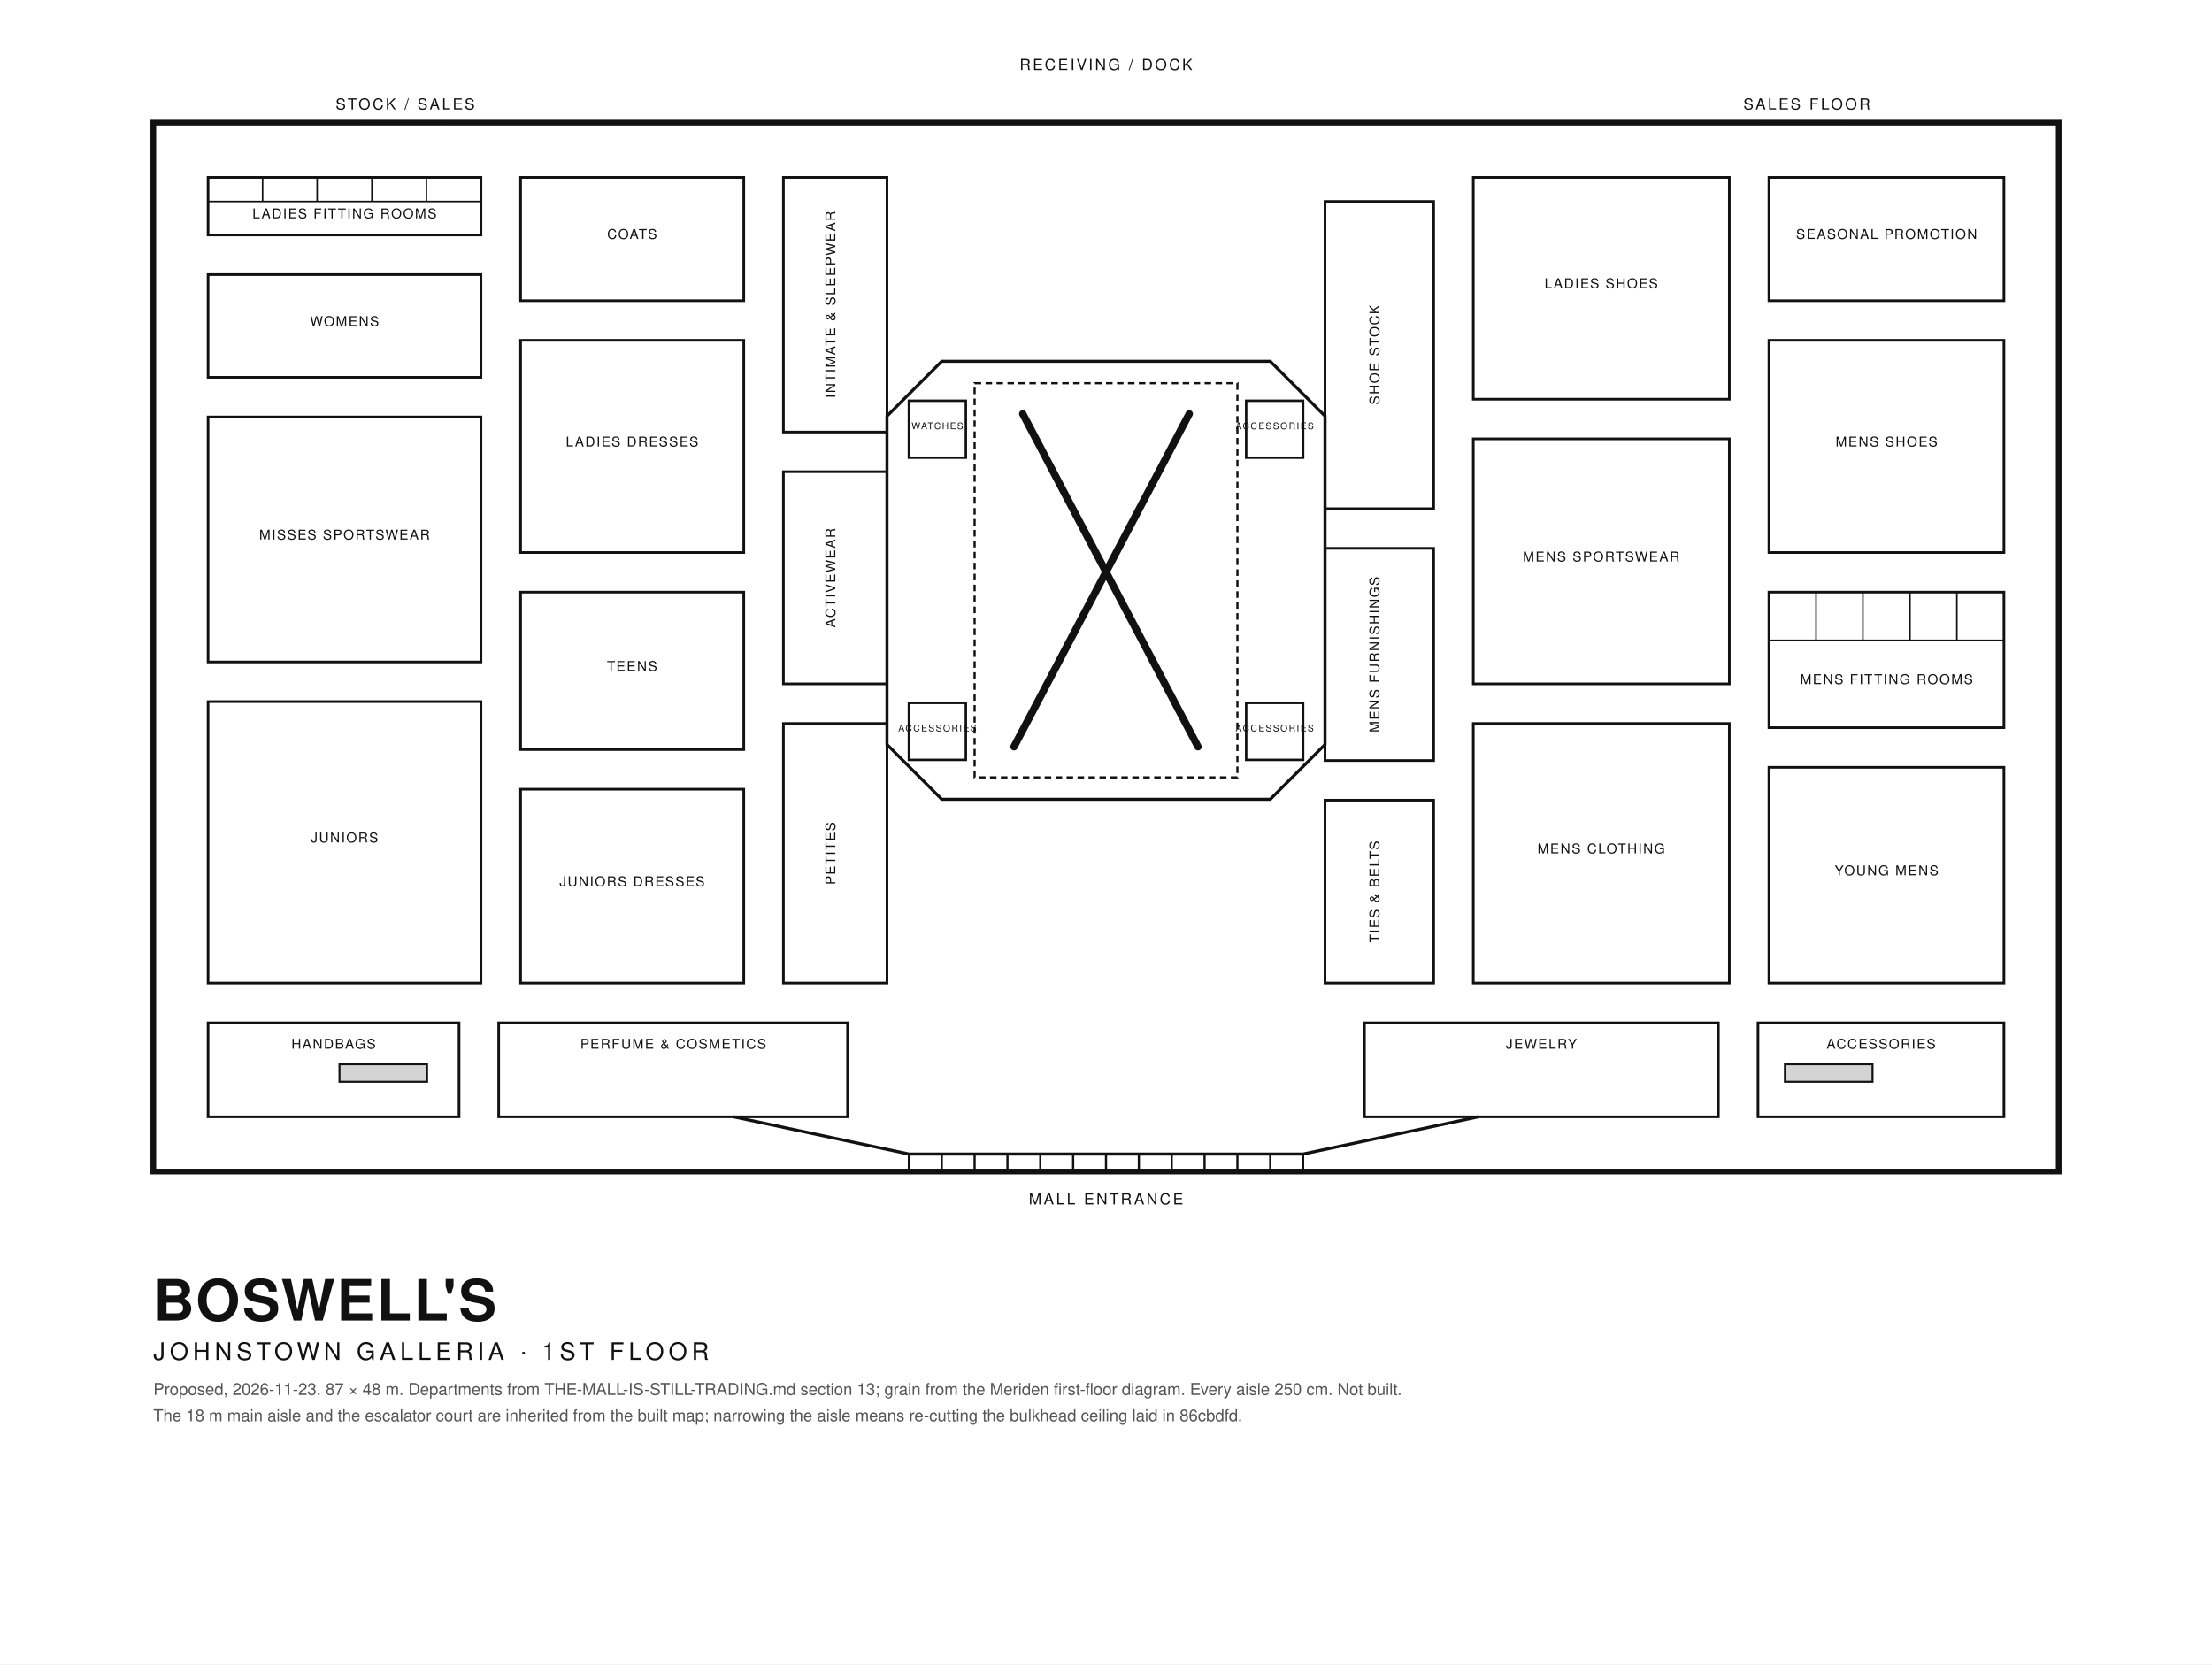
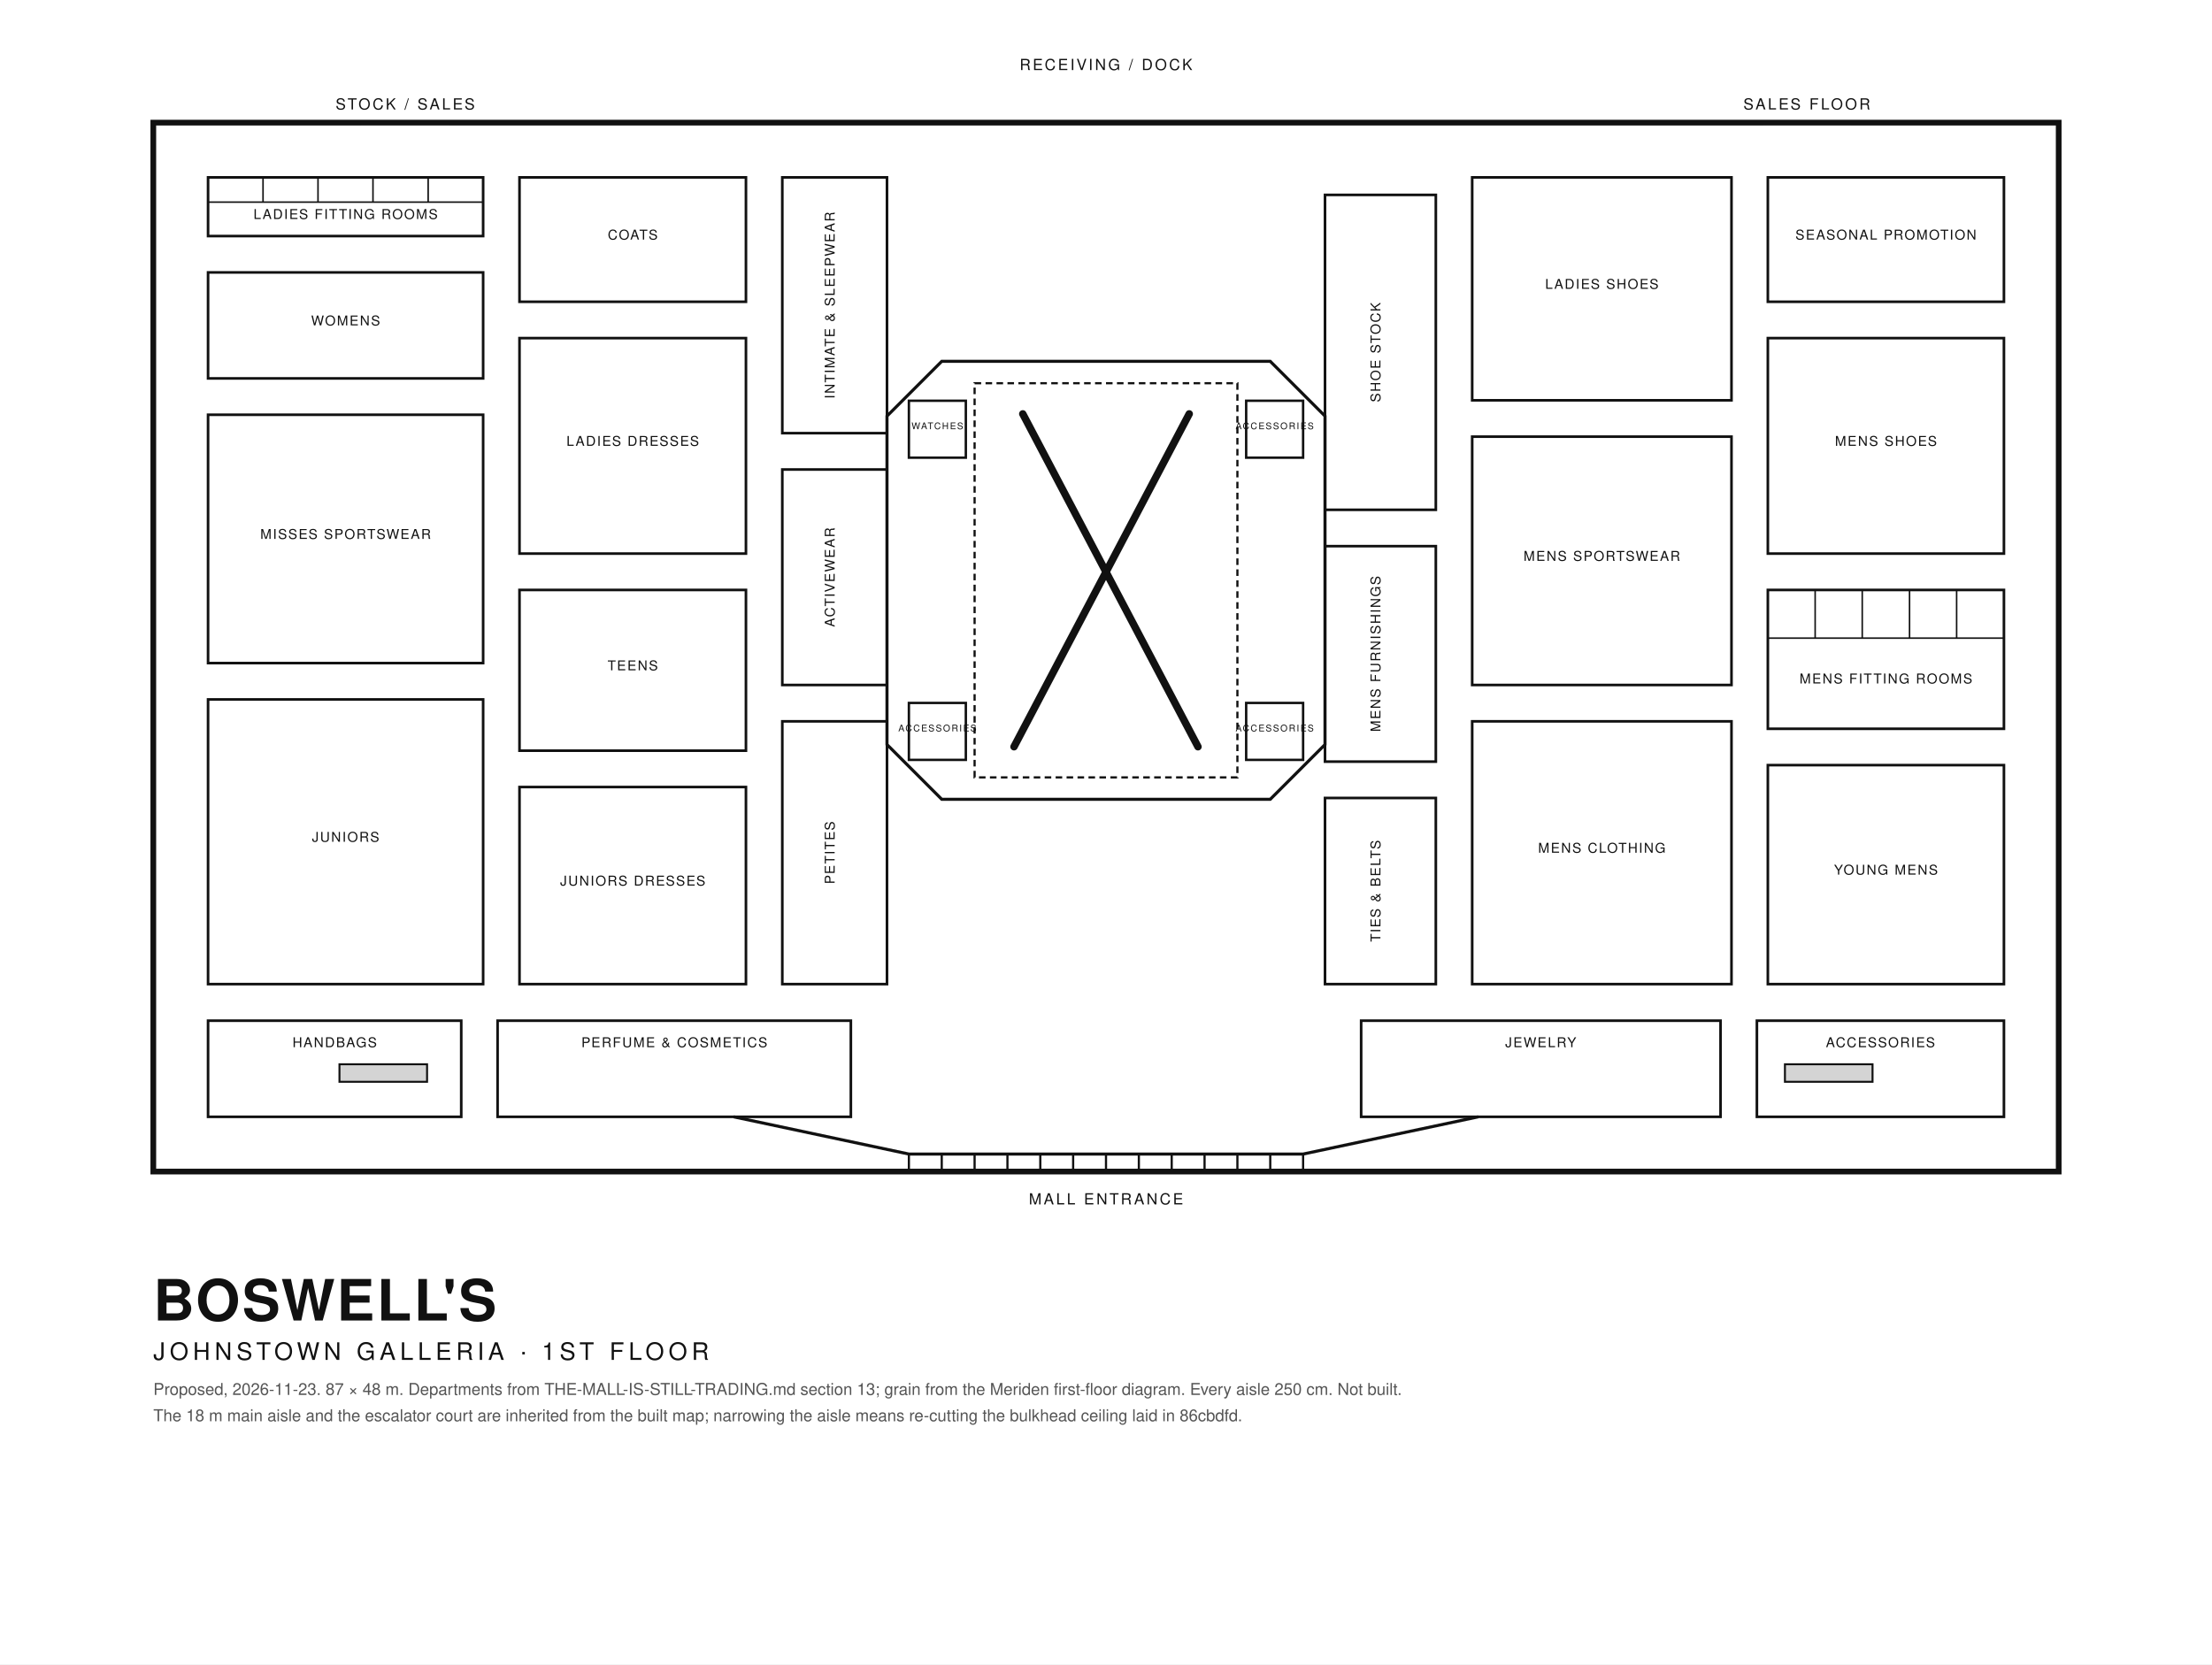
<svg xmlns="http://www.w3.org/2000/svg" viewBox="0 0 1010 760" width="1010" height="760" font-family="Helvetica, Arial, sans-serif">
  <rect x="0" y="0" width="1010" height="760" fill="#ffffff" />
  <rect x="70.0" y="56.0" width="870.0" height="479.0" fill="none" stroke="#111" stroke-width="2.6" />
  <g stroke="#111" stroke-width="2">
    <line x1="70.0" y1="56.0" x2="165.0" y2="56.0" />
    <line x1="205.0" y1="56.0" x2="805.0" y2="56.0" />
    <line x1="845.0" y1="56.0" x2="940.0" y2="56.0" />
  </g>
  <path d="M 335.0 510.0 L 415.0 527.0 L 595.0 527.0 L 675.0 510.0" fill="none" stroke="#111" stroke-width="1.4" />
  <g stroke="#111" stroke-width="1">
    <line x1="415.0" y1="535.0" x2="415.0" y2="527.0" />
    <line x1="430.0" y1="535.0" x2="430.0" y2="527.0" />
    <line x1="445.0" y1="535.0" x2="445.0" y2="527.0" />
    <line x1="460.0" y1="535.0" x2="460.0" y2="527.0" />
    <line x1="475.0" y1="535.0" x2="475.0" y2="527.0" />
    <line x1="490.0" y1="535.0" x2="490.0" y2="527.0" />
    <line x1="505.0" y1="535.0" x2="505.0" y2="527.0" />
    <line x1="520.0" y1="535.0" x2="520.0" y2="527.0" />
    <line x1="535.0" y1="535.0" x2="535.0" y2="527.0" />
    <line x1="550.0" y1="535.0" x2="550.0" y2="527.0" />
    <line x1="565.0" y1="535.0" x2="565.0" y2="527.0" />
    <line x1="580.0" y1="535.0" x2="580.0" y2="527.0" />
    <line x1="595.0" y1="535.0" x2="595.0" y2="527.0" />
  </g>
  <path d="M 430.0 365.0 L 580.0 365.0 L 605.0 340.0 L 605.0 190.0 L 580.0 165.0 L 430.0 165.0 L 405.0 190.0 L 405.0 340.0 Z" fill="none" stroke="#111" stroke-width="1.4" />
  <rect x="445.0" y="175.0" width="120.0" height="180.0" fill="none" stroke="#111" stroke-width="1" stroke-dasharray="3 2" />
  <g stroke="#111" stroke-width="3.4" stroke-linecap="round" fill="none">
    <line x1="463.0" y1="341.0" x2="543.0" y2="189.0" />
    <line x1="547.0" y1="341.0" x2="467.0" y2="189.0" />
  </g>
  <rect x="415.0" y="321.0" width="26.0" height="26.0" fill="none" stroke="#111" stroke-width="1.1" />
  <text x="428.0" y="334.0" text-anchor="middle" font-size="4.2" letter-spacing="0.6" fill="#111">
    <tspan x="428.0" dy="0">ACCESSORIES</tspan>
  </text>
  <rect x="569.0" y="321.0" width="26.0" height="26.0" fill="none" stroke="#111" stroke-width="1.1" />
  <text x="582.0" y="334.0" text-anchor="middle" font-size="4.2" letter-spacing="0.6" fill="#111">
    <tspan x="582.0" dy="0">ACCESSORIES</tspan>
  </text>
  <rect x="415.0" y="183.0" width="26.0" height="26.0" fill="none" stroke="#111" stroke-width="1.1" />
  <text x="428.0" y="196.0" text-anchor="middle" font-size="4.2" letter-spacing="0.6" fill="#111">
    <tspan x="428.0" dy="0">WATCHES</tspan>
  </text>
  <rect x="569.0" y="183.0" width="26.0" height="26.0" fill="none" stroke="#111" stroke-width="1.1" />
  <text x="582.0" y="196.0" text-anchor="middle" font-size="4.2" letter-spacing="0.6" fill="#111">
    <tspan x="582.0" dy="0">ACCESSORIES</tspan>
  </text>
-   <rect x="95.0" y="467.1" width="114.6" height="42.9" fill="none" stroke="#111" stroke-width="1.2" />
-   <text x="152.3" y="478.9" text-anchor="middle" font-size="6.2" letter-spacing="0.6" fill="#111">
-     <tspan x="152.3" dy="0">HANDBAGS</tspan>
+   <rect x="95.0" y="466.1" width="115.6" height="43.9" fill="none" stroke="#111" stroke-width="1.2" />
+   <text x="152.8" y="478.2" text-anchor="middle" font-size="6.2" letter-spacing="0.6" fill="#111">
+     <tspan x="152.8" dy="0">HANDBAGS</tspan>
  </text>
-   <rect x="227.7" y="467.1" width="159.3" height="42.9" fill="none" stroke="#111" stroke-width="1.2" />
-   <text x="307.4" y="478.9" text-anchor="middle" font-size="6.2" letter-spacing="0.6" fill="#111">
-     <tspan x="307.4" dy="0">PERFUME &amp; COSMETICS</tspan>
+   <rect x="227.2" y="466.1" width="161.3" height="43.9" fill="none" stroke="#111" stroke-width="1.2" />
+   <text x="307.9" y="478.2" text-anchor="middle" font-size="6.2" letter-spacing="0.6" fill="#111">
+     <tspan x="307.9" dy="0">PERFUME &amp; COSMETICS</tspan>
  </text>
-   <rect x="623.0" y="467.1" width="161.6" height="42.9" fill="none" stroke="#111" stroke-width="1.2" />
-   <text x="703.8" y="478.9" text-anchor="middle" font-size="6.2" letter-spacing="0.6" fill="#111">
-     <tspan x="703.8" dy="0">JEWELRY</tspan>
+   <rect x="621.5" y="466.1" width="164.1" height="43.9" fill="none" stroke="#111" stroke-width="1.2" />
+   <text x="703.5" y="478.2" text-anchor="middle" font-size="6.2" letter-spacing="0.6" fill="#111">
+     <tspan x="703.5" dy="0">JEWELRY</tspan>
  </text>
-   <rect x="802.7" y="467.1" width="112.3" height="42.9" fill="none" stroke="#111" stroke-width="1.2" />
-   <text x="858.9" y="478.9" text-anchor="middle" font-size="6.2" letter-spacing="0.6" fill="#111">
-     <tspan x="858.9" dy="0">ACCESSORIES</tspan>
+   <rect x="802.2" y="466.1" width="112.8" height="43.9" fill="none" stroke="#111" stroke-width="1.2" />
+   <text x="858.6" y="478.2" text-anchor="middle" font-size="6.2" letter-spacing="0.6" fill="#111">
+     <tspan x="858.6" dy="0">ACCESSORIES</tspan>
  </text>
-   <rect x="95.0" y="320.4" width="124.6" height="128.5" fill="none" stroke="#111" stroke-width="1.2" />
-   <text x="157.3" y="384.7" text-anchor="middle" font-size="6.2" letter-spacing="0.6" fill="#111">
-     <tspan x="157.3" dy="0">JUNIORS</tspan>
+   <rect x="95.0" y="319.4" width="125.6" height="130.0" fill="none" stroke="#111" stroke-width="1.2" />
+   <text x="157.8" y="384.4" text-anchor="middle" font-size="6.2" letter-spacing="0.6" fill="#111">
+     <tspan x="157.8" dy="0">JUNIORS</tspan>
  </text>
-   <rect x="95.0" y="190.4" width="124.6" height="111.9" fill="none" stroke="#111" stroke-width="1.2" />
-   <text x="157.3" y="246.4" text-anchor="middle" font-size="6.2" letter-spacing="0.6" fill="#111">
-     <tspan x="157.3" dy="0">MISSES SPORTSWEAR</tspan>
+   <rect x="95.0" y="189.4" width="125.6" height="113.4" fill="none" stroke="#111" stroke-width="1.2" />
+   <text x="157.8" y="246.1" text-anchor="middle" font-size="6.2" letter-spacing="0.6" fill="#111">
+     <tspan x="157.8" dy="0">MISSES SPORTSWEAR</tspan>
  </text>
-   <rect x="95.0" y="125.4" width="124.6" height="46.9" fill="none" stroke="#111" stroke-width="1.2" />
-   <text x="157.3" y="148.9" text-anchor="middle" font-size="6.2" letter-spacing="0.6" fill="#111">
-     <tspan x="157.3" dy="0">WOMENS</tspan>
+   <rect x="95.0" y="124.4" width="125.6" height="48.4" fill="none" stroke="#111" stroke-width="1.2" />
+   <text x="157.8" y="148.6" text-anchor="middle" font-size="6.2" letter-spacing="0.6" fill="#111">
+     <tspan x="157.8" dy="0">WOMENS</tspan>
  </text>
-   <rect x="95.0" y="81.0" width="124.6" height="26.3" fill="none" stroke="#111" stroke-width="1.2" />
+   <rect x="95.0" y="81.0" width="125.6" height="26.8" fill="none" stroke="#111" stroke-width="1.2" />
  <g stroke="#111" stroke-width="0.7">
-     <line x1="119.9" y1="81.0" x2="119.9" y2="92.0" />
-     <line x1="144.8" y1="81.0" x2="144.8" y2="92.0" />
-     <line x1="169.8" y1="81.0" x2="169.8" y2="92.0" />
-     <line x1="194.7" y1="81.0" x2="194.7" y2="92.0" />
-     <line x1="95.0" y1="92.0" x2="219.6" y2="92.0" />
+     <line x1="120.1" y1="81.0" x2="120.1" y2="92.3" />
+     <line x1="145.2" y1="81.0" x2="145.2" y2="92.3" />
+     <line x1="170.3" y1="81.0" x2="170.3" y2="92.3" />
+     <line x1="195.5" y1="81.0" x2="195.5" y2="92.3" />
+     <line x1="95.0" y1="92.3" x2="220.6" y2="92.3" />
  </g>
-   <text x="157.3" y="99.7" text-anchor="middle" font-size="6.2" letter-spacing="0.6" fill="#111">
-     <tspan x="157.3" dy="0">LADIES FITTING ROOMS</tspan>
+   <text x="157.8" y="100.0" text-anchor="middle" font-size="6.2" letter-spacing="0.6" fill="#111">
+     <tspan x="157.8" dy="0">LADIES FITTING ROOMS</tspan>
  </text>
-   <rect x="237.7" y="360.4" width="101.9" height="88.5" fill="none" stroke="#111" stroke-width="1.2" />
-   <text x="288.6" y="404.7" text-anchor="middle" font-size="6.2" letter-spacing="0.6" fill="#111">
-     <tspan x="288.6" dy="0">JUNIORS DRESSES</tspan>
+   <rect x="237.2" y="359.4" width="103.4" height="90.0" fill="none" stroke="#111" stroke-width="1.2" />
+   <text x="288.9" y="404.4" text-anchor="middle" font-size="6.2" letter-spacing="0.6" fill="#111">
+     <tspan x="288.9" dy="0">JUNIORS DRESSES</tspan>
  </text>
-   <rect x="237.7" y="270.4" width="101.9" height="71.9" fill="none" stroke="#111" stroke-width="1.2" />
-   <text x="288.6" y="306.4" text-anchor="middle" font-size="6.2" letter-spacing="0.6" fill="#111">
-     <tspan x="288.6" dy="0">TEENS</tspan>
+   <rect x="237.2" y="269.4" width="103.4" height="73.4" fill="none" stroke="#111" stroke-width="1.2" />
+   <text x="288.9" y="306.1" text-anchor="middle" font-size="6.2" letter-spacing="0.6" fill="#111">
+     <tspan x="288.9" dy="0">TEENS</tspan>
  </text>
-   <rect x="237.7" y="155.4" width="101.9" height="96.9" fill="none" stroke="#111" stroke-width="1.2" />
-   <text x="288.6" y="203.9" text-anchor="middle" font-size="6.2" letter-spacing="0.6" fill="#111">
-     <tspan x="288.6" dy="0">LADIES DRESSES</tspan>
+   <rect x="237.2" y="154.4" width="103.4" height="98.4" fill="none" stroke="#111" stroke-width="1.2" />
+   <text x="288.9" y="203.6" text-anchor="middle" font-size="6.2" letter-spacing="0.6" fill="#111">
+     <tspan x="288.9" dy="0">LADIES DRESSES</tspan>
  </text>
-   <rect x="237.7" y="81.0" width="101.9" height="56.3" fill="none" stroke="#111" stroke-width="1.2" />
-   <text x="288.6" y="109.1" text-anchor="middle" font-size="6.2" letter-spacing="0.6" fill="#111">
-     <tspan x="288.6" dy="0">COATS</tspan>
+   <rect x="237.2" y="81.0" width="103.4" height="56.8" fill="none" stroke="#111" stroke-width="1.2" />
+   <text x="288.9" y="109.4" text-anchor="middle" font-size="6.2" letter-spacing="0.6" fill="#111">
+     <tspan x="288.9" dy="0">COATS</tspan>
  </text>
-   <rect x="357.7" y="330.4" width="47.3" height="118.5" fill="none" stroke="#111" stroke-width="1.2" />
-   <text x="381.4" y="389.7" text-anchor="middle" font-size="6.2" letter-spacing="0.6" fill="#111" transform="rotate(-90 381.4 389.7)">
-     <tspan x="381.4" dy="0">PETITES</tspan>
+   <rect x="357.2" y="329.4" width="47.8" height="120.0" fill="none" stroke="#111" stroke-width="1.2" />
+   <text x="381.1" y="389.4" text-anchor="middle" font-size="6.2" letter-spacing="0.6" fill="#111" transform="rotate(-90 381.1 389.4)">
+     <tspan x="381.1" dy="0">PETITES</tspan>
  </text>
-   <rect x="357.7" y="215.4" width="47.3" height="96.9" fill="none" stroke="#111" stroke-width="1.2" />
-   <text x="381.4" y="263.9" text-anchor="middle" font-size="6.2" letter-spacing="0.6" fill="#111" transform="rotate(-90 381.4 263.9)">
-     <tspan x="381.4" dy="0">ACTIVEWEAR</tspan>
+   <rect x="357.2" y="214.4" width="47.8" height="98.4" fill="none" stroke="#111" stroke-width="1.2" />
+   <text x="381.1" y="263.6" text-anchor="middle" font-size="6.2" letter-spacing="0.6" fill="#111" transform="rotate(-90 381.1 263.6)">
+     <tspan x="381.1" dy="0">ACTIVEWEAR</tspan>
  </text>
-   <rect x="357.7" y="81.0" width="47.3" height="116.3" fill="none" stroke="#111" stroke-width="1.2" />
-   <text x="381.4" y="139.1" text-anchor="middle" font-size="6.2" letter-spacing="0.6" fill="#111" transform="rotate(-90 381.4 139.1)">
-     <tspan x="381.4" dy="0">INTIMATE &amp; SLEEPWEAR</tspan>
+   <rect x="357.2" y="81.0" width="47.8" height="116.8" fill="none" stroke="#111" stroke-width="1.2" />
+   <text x="381.1" y="139.4" text-anchor="middle" font-size="6.2" letter-spacing="0.6" fill="#111" transform="rotate(-90 381.1 139.4)">
+     <tspan x="381.1" dy="0">INTIMATE &amp; SLEEPWEAR</tspan>
  </text>
-   <rect x="605.0" y="365.4" width="49.6" height="83.5" fill="none" stroke="#111" stroke-width="1.2" />
-   <text x="629.8" y="407.2" text-anchor="middle" font-size="6.2" letter-spacing="0.6" fill="#111" transform="rotate(-90 629.8 407.2)">
-     <tspan x="629.8" dy="0">TIES &amp; BELTS</tspan>
+   <rect x="605.0" y="364.4" width="50.6" height="85.0" fill="none" stroke="#111" stroke-width="1.2" />
+   <text x="630.3" y="406.9" text-anchor="middle" font-size="6.2" letter-spacing="0.6" fill="#111" transform="rotate(-90 630.3 406.9)">
+     <tspan x="630.3" dy="0">TIES &amp; BELTS</tspan>
  </text>
-   <rect x="605.0" y="250.4" width="49.6" height="96.9" fill="none" stroke="#111" stroke-width="1.2" />
-   <text x="629.8" y="298.9" text-anchor="middle" font-size="6.2" letter-spacing="0.6" fill="#111" transform="rotate(-90 629.8 298.9)">
-     <tspan x="629.8" dy="0">MENS FURNISHINGS</tspan>
+   <rect x="605.0" y="249.4" width="50.6" height="98.4" fill="none" stroke="#111" stroke-width="1.2" />
+   <text x="630.3" y="298.6" text-anchor="middle" font-size="6.2" letter-spacing="0.6" fill="#111" transform="rotate(-90 630.3 298.6)">
+     <tspan x="630.3" dy="0">MENS FURNISHINGS</tspan>
  </text>
-   <rect x="605.0" y="92.0" width="49.6" height="140.3" fill="none" stroke="#111" stroke-width="1.2" />
-   <text x="629.8" y="162.1" text-anchor="middle" font-size="6.2" letter-spacing="0.6" fill="#111" transform="rotate(-90 629.8 162.1)">
-     <tspan x="629.8" dy="0">SHOE STOCK</tspan>
+   <rect x="605.0" y="89.0" width="50.6" height="143.8" fill="none" stroke="#111" stroke-width="1.2" />
+   <text x="630.3" y="160.9" text-anchor="middle" font-size="6.2" letter-spacing="0.6" fill="#111" transform="rotate(-90 630.3 160.9)">
+     <tspan x="630.3" dy="0">SHOE STOCK</tspan>
  </text>
-   <rect x="672.7" y="330.4" width="116.9" height="118.5" fill="none" stroke="#111" stroke-width="1.2" />
-   <text x="731.1" y="389.7" text-anchor="middle" font-size="6.2" letter-spacing="0.6" fill="#111">
-     <tspan x="731.1" dy="0">MENS CLOTHING</tspan>
+   <rect x="672.2" y="329.4" width="118.4" height="120.0" fill="none" stroke="#111" stroke-width="1.2" />
+   <text x="731.4" y="389.4" text-anchor="middle" font-size="6.2" letter-spacing="0.6" fill="#111">
+     <tspan x="731.4" dy="0">MENS CLOTHING</tspan>
  </text>
-   <rect x="672.7" y="200.4" width="116.9" height="111.9" fill="none" stroke="#111" stroke-width="1.2" />
-   <text x="731.1" y="256.4" text-anchor="middle" font-size="6.2" letter-spacing="0.6" fill="#111">
-     <tspan x="731.1" dy="0">MENS SPORTSWEAR</tspan>
+   <rect x="672.2" y="199.4" width="118.4" height="113.4" fill="none" stroke="#111" stroke-width="1.2" />
+   <text x="731.4" y="256.1" text-anchor="middle" font-size="6.2" letter-spacing="0.6" fill="#111">
+     <tspan x="731.4" dy="0">MENS SPORTSWEAR</tspan>
  </text>
-   <rect x="672.7" y="81.0" width="116.9" height="101.3" fill="none" stroke="#111" stroke-width="1.2" />
-   <text x="731.1" y="131.6" text-anchor="middle" font-size="6.2" letter-spacing="0.6" fill="#111">
-     <tspan x="731.1" dy="0">LADIES SHOES</tspan>
+   <rect x="672.2" y="81.0" width="118.4" height="101.8" fill="none" stroke="#111" stroke-width="1.2" />
+   <text x="731.4" y="131.9" text-anchor="middle" font-size="6.2" letter-spacing="0.6" fill="#111">
+     <tspan x="731.4" dy="0">LADIES SHOES</tspan>
  </text>
-   <rect x="807.7" y="350.4" width="107.3" height="98.5" fill="none" stroke="#111" stroke-width="1.2" />
-   <text x="861.4" y="399.7" text-anchor="middle" font-size="6.2" letter-spacing="0.6" fill="#111">
-     <tspan x="861.4" dy="0">YOUNG MENS</tspan>
+   <rect x="807.2" y="349.4" width="107.8" height="100.0" fill="none" stroke="#111" stroke-width="1.2" />
+   <text x="861.1" y="399.4" text-anchor="middle" font-size="6.2" letter-spacing="0.6" fill="#111">
+     <tspan x="861.1" dy="0">YOUNG MENS</tspan>
  </text>
-   <rect x="807.7" y="270.4" width="107.3" height="61.9" fill="none" stroke="#111" stroke-width="1.2" />
+   <rect x="807.2" y="269.4" width="107.8" height="63.4" fill="none" stroke="#111" stroke-width="1.2" />
  <g stroke="#111" stroke-width="0.7">
-     <line x1="829.2" y1="270.4" x2="829.2" y2="292.4" />
-     <line x1="850.6" y1="270.4" x2="850.6" y2="292.4" />
-     <line x1="872.1" y1="270.4" x2="872.1" y2="292.4" />
-     <line x1="893.5" y1="270.4" x2="893.5" y2="292.4" />
-     <line x1="807.7" y1="292.4" x2="915.0" y2="292.4" />
+     <line x1="828.8" y1="269.4" x2="828.8" y2="291.4" />
+     <line x1="850.3" y1="269.4" x2="850.3" y2="291.4" />
+     <line x1="871.9" y1="269.4" x2="871.9" y2="291.4" />
+     <line x1="893.4" y1="269.4" x2="893.4" y2="291.4" />
+     <line x1="807.2" y1="291.4" x2="915.0" y2="291.4" />
  </g>
-   <text x="861.4" y="312.4" text-anchor="middle" font-size="6.2" letter-spacing="0.6" fill="#111">
-     <tspan x="861.4" dy="0">MENS FITTING ROOMS</tspan>
+   <text x="861.1" y="312.1" text-anchor="middle" font-size="6.2" letter-spacing="0.6" fill="#111">
+     <tspan x="861.1" dy="0">MENS FITTING ROOMS</tspan>
  </text>
-   <rect x="807.7" y="155.4" width="107.3" height="96.9" fill="none" stroke="#111" stroke-width="1.2" />
-   <text x="861.4" y="203.9" text-anchor="middle" font-size="6.2" letter-spacing="0.6" fill="#111">
-     <tspan x="861.4" dy="0">MENS SHOES</tspan>
+   <rect x="807.2" y="154.4" width="107.8" height="98.4" fill="none" stroke="#111" stroke-width="1.2" />
+   <text x="861.1" y="203.6" text-anchor="middle" font-size="6.2" letter-spacing="0.6" fill="#111">
+     <tspan x="861.1" dy="0">MENS SHOES</tspan>
  </text>
-   <rect x="807.7" y="81.0" width="107.3" height="56.3" fill="none" stroke="#111" stroke-width="1.2" />
-   <text x="861.4" y="109.1" text-anchor="middle" font-size="6.2" letter-spacing="0.6" fill="#111">
-     <tspan x="861.4" dy="0">SEASONAL PROMOTION</tspan>
+   <rect x="807.2" y="81.0" width="107.8" height="56.8" fill="none" stroke="#111" stroke-width="1.2" />
+   <text x="861.1" y="109.4" text-anchor="middle" font-size="6.2" letter-spacing="0.6" fill="#111">
+     <tspan x="861.1" dy="0">SEASONAL PROMOTION</tspan>
  </text>
  <rect x="155.0" y="486.0" width="40.0" height="8.0" fill="#111" fill-opacity="0.18" stroke="#111" stroke-width="0.9" />
  <rect x="815.0" y="486.0" width="40.0" height="8.0" fill="#111" fill-opacity="0.18" stroke="#111" stroke-width="0.9" />
  <g font-size="7" fill="#111" letter-spacing="1">
    <text x="505.0" y="550.0" text-anchor="middle">MALL ENTRANCE</text>
    <text x="505.0" y="32.0" text-anchor="middle">RECEIVING / DOCK</text>
    <text x="185.0" y="50.0" text-anchor="middle">STOCK / SALES</text>
    <text x="825.0" y="50.0" text-anchor="middle">SALES FLOOR</text>
  </g>
  <text x="70.0" y="603.0" font-size="26" font-weight="700" letter-spacing="1" fill="#111">BOSWELL'S</text>
  <text x="70.0" y="621.0" font-size="11" letter-spacing="2" fill="#111">JOHNSTOWN GALLERIA · 1ST FLOOR</text>
  <text x="70.0" y="637.0" font-size="7.5" fill="#555">Proposed, 2026-11-23. 87 × 48 m. Departments from THE-MALL-IS-STILL-TRADING.md section 13; grain from the Meriden first-floor diagram. Every aisle 250 cm. Not built.</text>
  <text x="70.0" y="649.0" font-size="7.5" fill="#555">The 18 m main aisle and the escalator court are inherited from the built map; narrowing the aisle means re-cutting the bulkhead ceiling laid in 86cbdfd.</text>
</svg>
